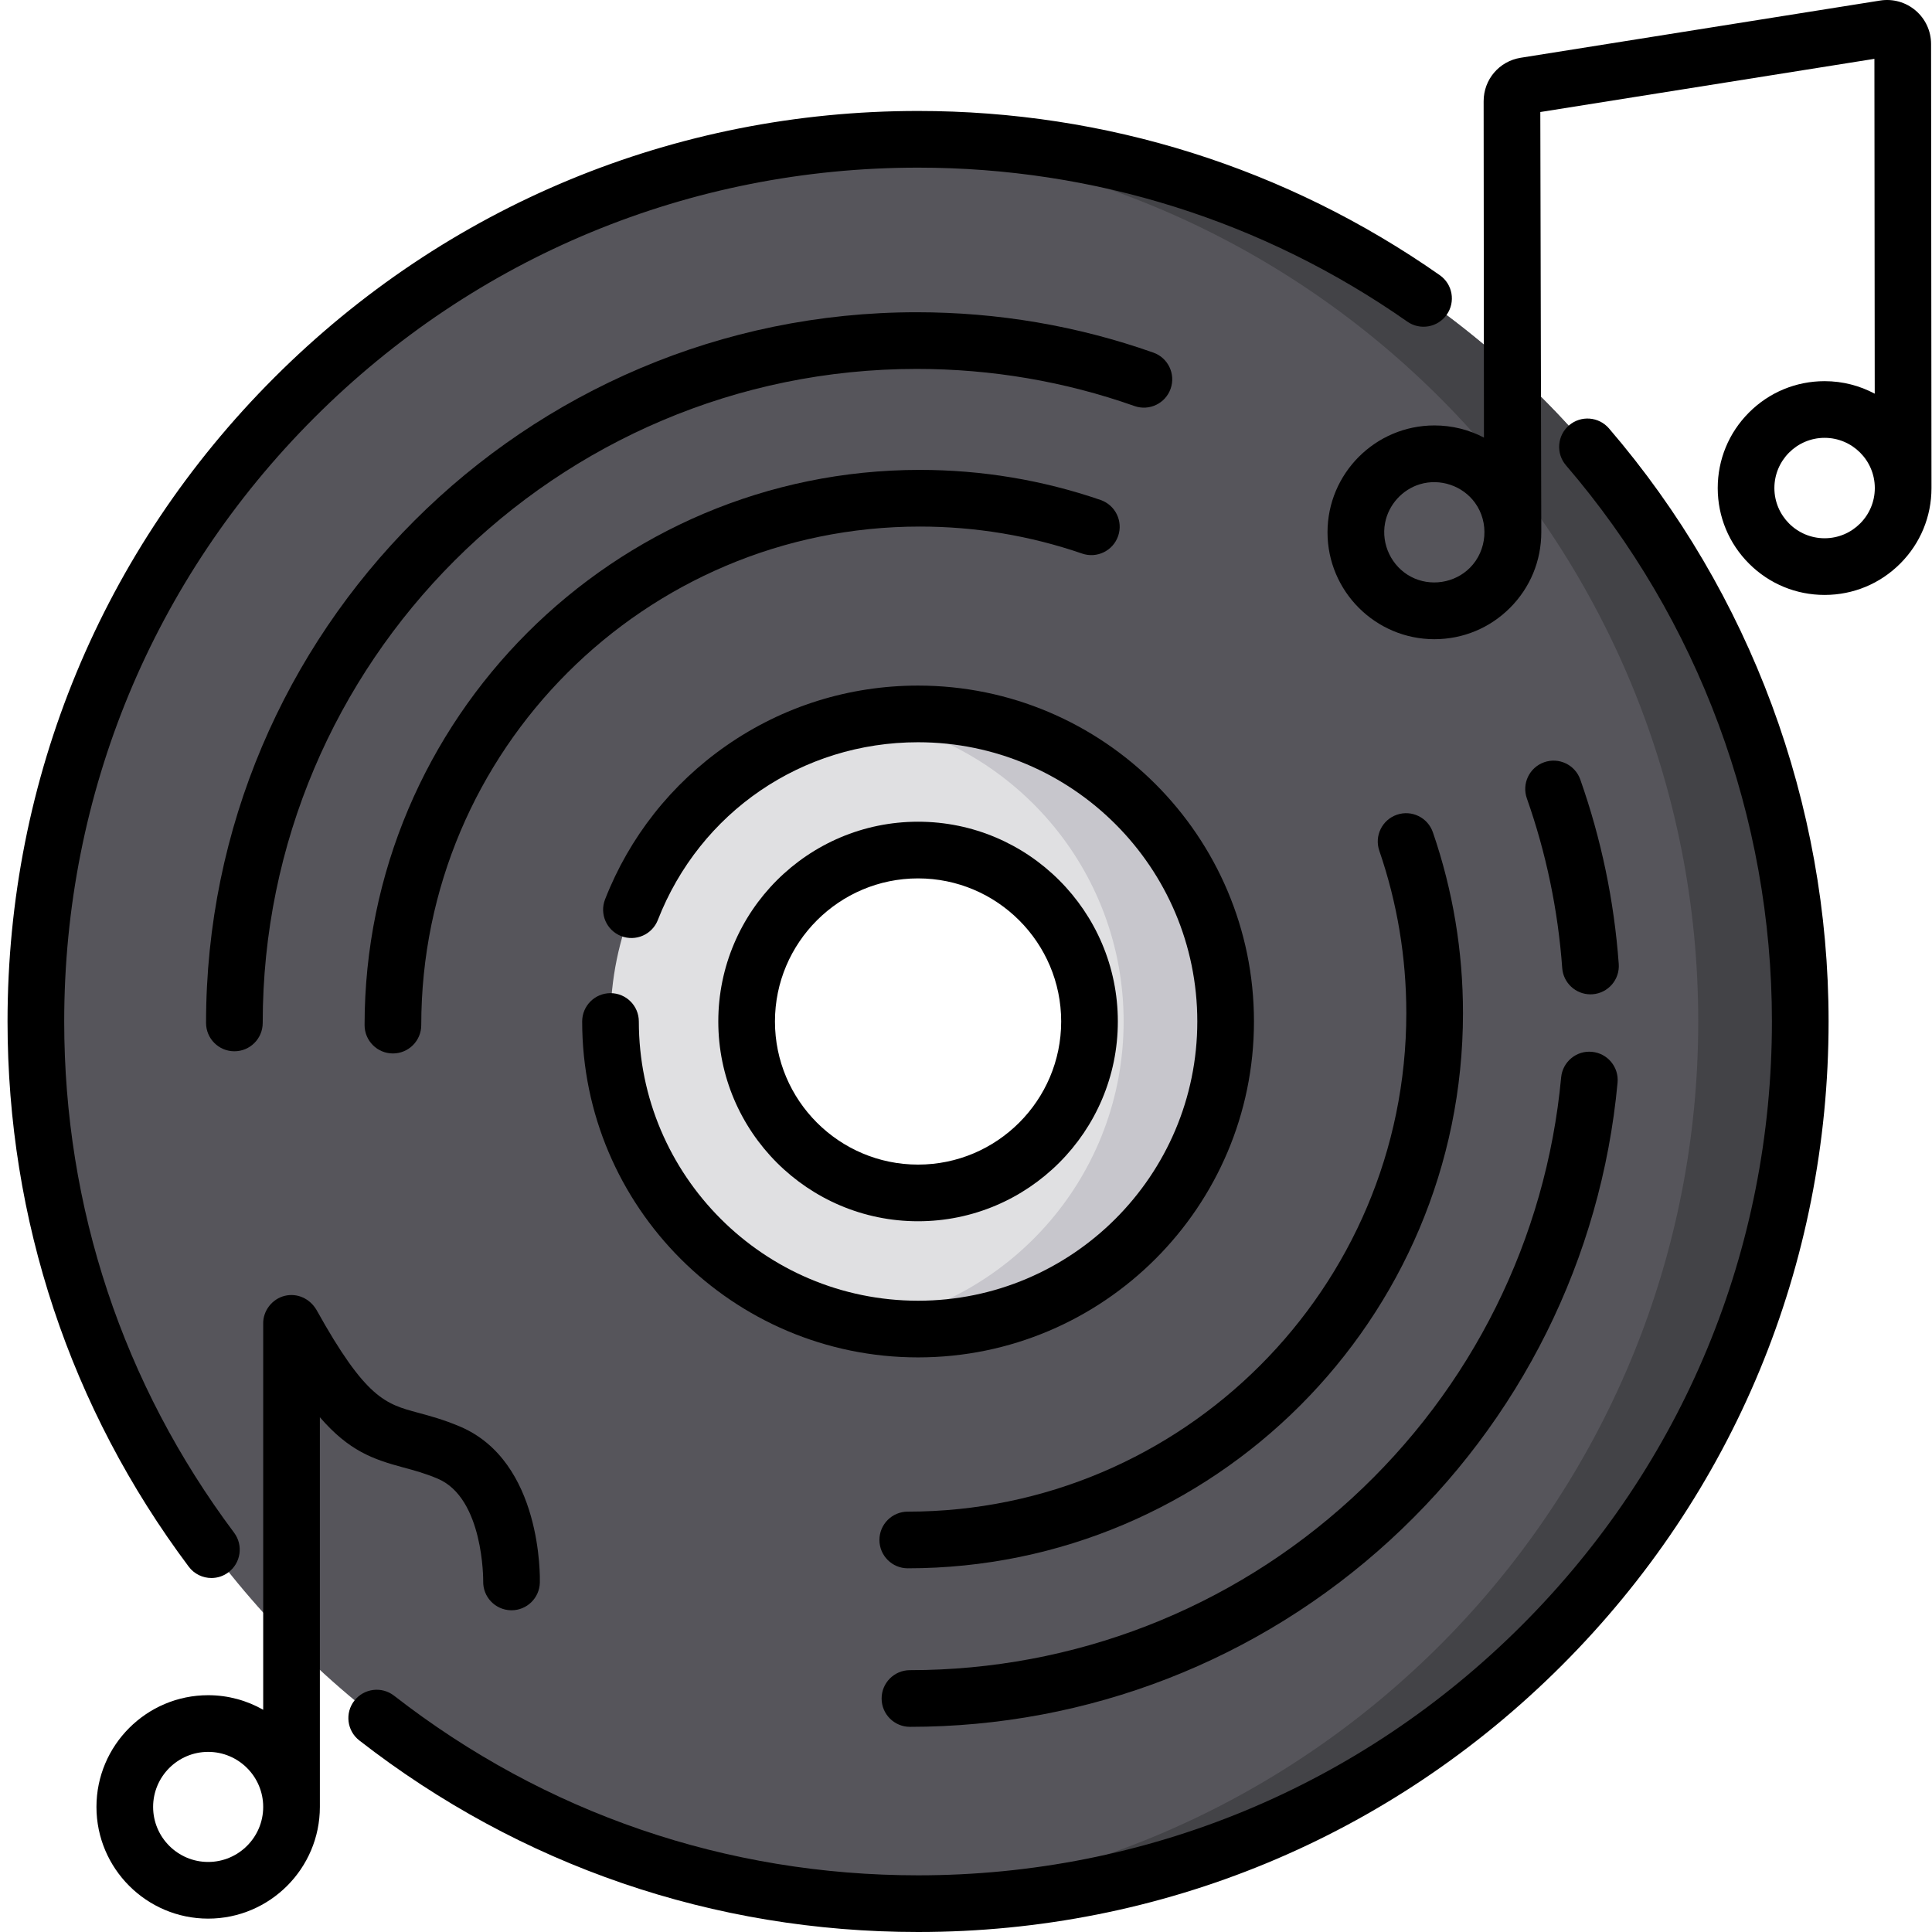
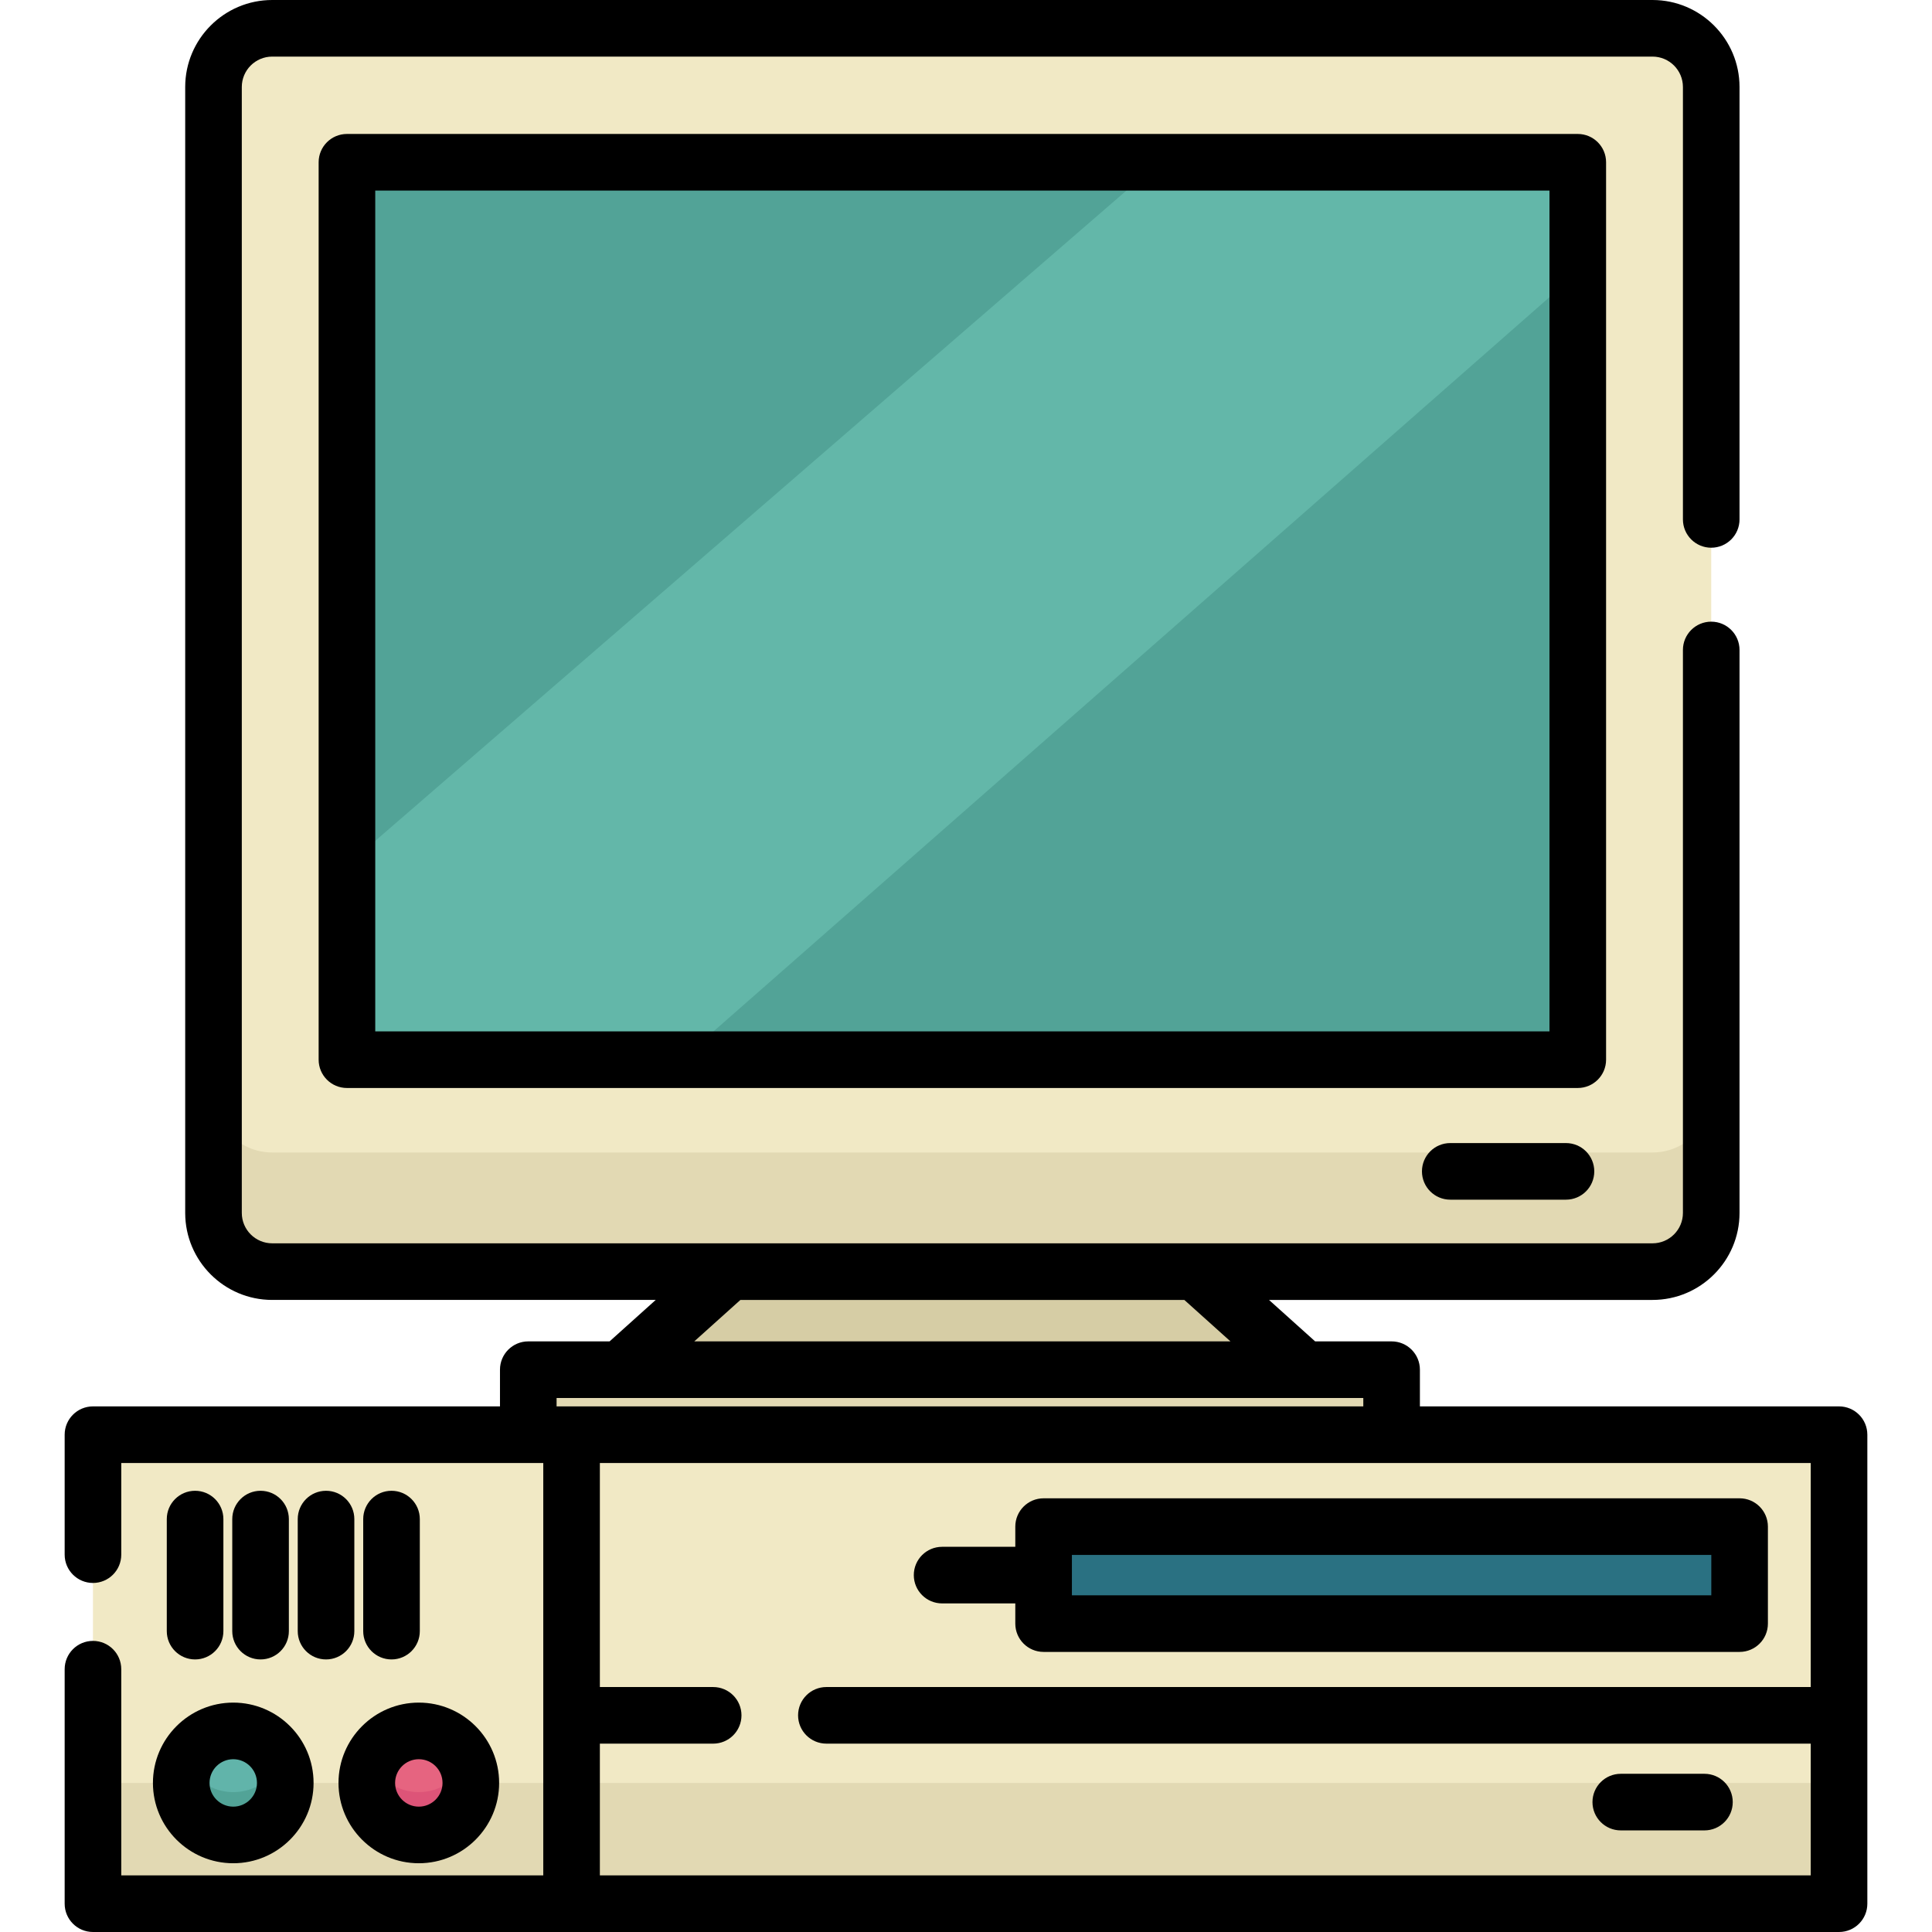
- <svg xmlns="http://www.w3.org/2000/svg" height="511pt" viewBox="-1 0 511 511.999" width="511pt">
-   <path d="m241.797 36.914c-129.117 0-233.789 104.672-233.789 233.789s104.672 233.789 233.789 233.789 233.789-104.672 233.789-233.789-104.672-233.789-233.789-233.789zm0 279.223c-25.09 0-45.434-20.34-45.434-45.434 0-25.09 20.344-45.434 45.434-45.434 25.094 0 45.434 20.344 45.434 45.434 0 25.094-20.34 45.434-45.434 45.434zm0 0" fill="#56555b" />
-   <path d="m241.797 36.914c-4.539 0-9.043.145-13.516.398 122.824 7.004 220.273 108.812 220.273 233.391 0 124.582-97.449 226.387-220.273 233.391 4.473.258 8.977.398 13.516.398 129.117 0 233.789-104.668 233.789-233.785 0-129.117-104.672-233.793-233.789-233.793zm0 0" fill="#434347" />
-   <path d="m241.797 189.195c-45.016 0-81.508 36.492-81.508 81.508s36.492 81.508 81.508 81.508 81.508-36.492 81.508-81.508-36.492-81.508-81.508-81.508zm0 126.941c-25.09 0-45.434-20.34-45.434-45.434s20.344-45.434 45.434-45.434c25.094 0 45.434 20.344 45.434 45.434 0 25.094-20.34 45.434-45.434 45.434zm0 0" fill="#e0e0e2" />
-   <path d="m241.797 189.195c-4.605 0-9.117.402-13.516 1.137 38.582 6.441 67.992 39.961 67.992 80.371s-29.414 73.93-67.992 80.375c4.398.734 8.91 1.133 13.516 1.133 45.016 0 81.508-36.488 81.508-81.508 0-45.016-36.492-81.508-81.508-81.508zm0 0" fill="#c7c6cc" />
-   <path d="m356.703 397.109c-32.02 29.344-73.594 45.5-117.059 45.5-4.148 0-7.508 3.363-7.508 7.512 0 4.145 3.359 7.508 7.508 7.508 47.23 0 92.41-17.562 127.207-49.449 34.578-31.684 56-74.75 60.32-121.266.383-4.129-2.652-7.785-6.785-8.168-4.113-.406-7.785 2.652-8.168 6.781-3.977 42.793-23.691 82.422-55.516 111.582zm0 0" />
-   <path d="m419.988 263.508c.184 0 .367-.004.551-.02 4.137-.301 7.246-3.895 6.945-8.031-1.215-16.711-4.645-33.152-10.191-48.871-1.379-3.91-5.668-5.961-9.578-4.582-3.914 1.383-5.965 5.672-4.582 9.582 5.102 14.457 8.258 29.586 9.371 44.961.289 3.949 3.586 6.961 7.484 6.961zm0 0" />
-   <path d="m239.066 400.598c-4.148 0-7.508 3.359-7.508 7.508 0 4.148 3.359 7.508 7.508 7.508 81.133 0 147.141-66.008 147.141-147.141 0-16.41-2.684-32.527-7.977-47.902-1.352-3.922-5.617-6.008-9.547-4.656-3.918 1.348-6.004 5.621-4.652 9.543 4.75 13.801 7.156 28.273 7.156 43.016 0 72.855-59.27 132.125-132.121 132.125zm0 0" />
-   <path d="m299.148 107.602c3.906 1.383 8.199-.672 9.578-4.582 1.379-3.91-.672-8.199-4.582-9.578-20.098-7.098-41.195-10.695-62.699-10.695-103.852 0-188.34 84.492-188.34 188.34 0 4.148 3.359 7.512 7.508 7.512 4.148 0 7.508-3.363 7.508-7.512 0-95.57 77.754-173.32 173.324-173.32 19.797 0 39.211 3.309 57.703 9.836zm0 0" />
-   <path d="m102.629 279.176c4.145 0 7.508-3.363 7.508-7.512 0-72.852 59.27-132.121 132.121-132.121 14.742 0 29.215 2.41 43.02 7.16 3.922 1.348 8.191-.738 9.543-4.66 1.348-3.918-.738-8.191-4.656-9.543-15.379-5.289-31.496-7.973-47.906-7.973-81.133 0-147.141 66.004-147.141 147.137 0 4.148 3.363 7.512 7.512 7.512zm0 0" />
-   <path d="m414.305 112.73c-3.145 2.703-3.504 7.445-.801 10.59 35.191 40.961 54.574 93.301 54.574 147.383 0 60.441-23.539 117.266-66.277 160.004s-99.562 66.273-160.004 66.273c-50.828 0-98.844-16.457-138.855-47.598-3.273-2.547-7.988-1.957-10.535 1.312-2.547 3.273-1.961 7.992 1.312 10.539 42.672 33.211 93.879 50.766 148.078 50.766 64.453 0 125.051-25.098 170.625-70.676 45.574-45.574 70.672-106.168 70.672-170.621 0-57.672-20.668-113.488-58.199-157.168-2.703-3.145-7.445-3.508-10.59-.805zm0 0" />
-   <path d="m241.797 323.645c29.191 0 52.941-23.75 52.941-52.941s-23.75-52.941-52.941-52.941-52.941 23.75-52.941 52.941 23.75 52.941 52.941 52.941zm0-90.863c20.91 0 37.926 17.012 37.926 37.922 0 20.914-17.016 37.926-37.926 37.926s-37.926-17.012-37.926-37.926c0-20.91 17.016-37.922 37.926-37.922zm0 0" />
-   <path d="m54.531 418.188c1.566 0 3.145-.488 4.496-1.5 3.316-2.484 3.992-7.191 1.508-10.512-29.449-39.34-45.02-86.188-45.02-135.473 0-60.441 23.539-117.266 66.277-160.004s99.562-66.273 160.004-66.273c46.703 0 91.535 14.109 129.648 40.801 3.398 2.383 8.082 1.555 10.461-1.844 2.379-3.398 1.551-8.078-1.844-10.457-40.652-28.469-88.465-43.52-138.266-43.52-64.453 0-125.051 25.102-170.625 70.676s-70.672 106.168-70.672 170.621c0 52.559 16.602 102.516 48.016 144.477 1.473 1.969 3.73 3.008 6.016 3.008zm0 0" />
-   <path d="m241.797 359.723c49.086 0 89.016-39.934 89.016-89.02 0-49.082-39.93-89.016-89.016-89.016-18.273 0-35.832 5.496-50.781 15.895-14.602 10.16-25.723 24.254-32.168 40.762-1.512 3.863.398 8.219 4.262 9.727 3.867 1.508 8.219-.402 9.727-4.266 11.172-28.613 38.238-47.102 68.961-47.102 40.805 0 74 33.199 74 74 0 40.805-33.195 74-74 74-40.801 0-74-33.195-74-74 0-4.148-3.359-7.508-7.508-7.508-4.148 0-7.508 3.359-7.508 7.508 0 49.086 39.934 89.02 89.016 89.02zm0 0" />
-   <path d="m105.418 388.902c2.832.762 5.758 1.547 9.109 2.973 12.152 5.152 12.031 26.82 12.027 27.16-.109 4.137 3.152 7.582 7.293 7.699.074 0 .145.004.215.004 4.051 0 7.387-3.227 7.504-7.301.035-1.305.648-32.133-21.172-41.391-4.312-1.828-7.906-2.793-11.074-3.648-8.641-2.324-13.863-3.73-26.957-27.281-1.734-2.934-5.047-4.535-8.422-3.703-3.312.816-5.758 3.945-5.691 7.375v102.316c-4.309-2.449-9.285-3.859-14.586-3.859-16.324 0-29.602 13.281-29.602 29.605 0 16.32 13.281 29.602 29.602 29.602 16.324 0 29.605-13.281 29.605-29.602v-103.273c7.707 8.926 14.078 11.156 22.148 13.324zm-51.754 104.535c-8.043 0-14.586-6.543-14.586-14.586 0-8.043 6.543-14.586 14.586-14.586 8.043 0 14.586 6.543 14.586 14.586 0 8.043-6.543 14.586-14.586 14.586zm0 0" />
-   <path d="m510.363 129.312-.109-117.664c-.004-3.414-1.496-6.645-4.098-8.859-2.598-2.219-6.027-3.18-9.395-2.645l-95.258 15.164c-5.695.91-9.828 5.754-9.824 11.527l.082 89.129c-4.004-2.102-8.48-3.219-13.129-3.219-.012 0-.02 0-.027 0-15.621.016-28.312 12.73-28.301 28.352.016 15.609 12.719 28.297 28.324 28.297h.027c7.566-.008 14.676-2.961 20.02-8.316 5.348-5.355 8.285-12.469 8.281-20.035-.004-.984-.258-111.355-.258-111.355l88.539-14.094.086 88.738c-3.965-2.113-8.488-3.32-13.285-3.32-.008 0-.016 0-.023 0-7.566.008-14.676 2.961-20.023 8.316-5.344 5.355-8.281 12.473-8.277 20.035.008 7.566 2.961 14.676 8.316 20.023 5.348 5.336 12.453 8.277 20.008 8.277h.027c7.566-.008 14.676-2.961 20.02-8.316 5.344-5.352 8.285-12.469 8.277-20.035zm-122.316 21.156c-4.078 4.09-10.531 5.074-15.641 2.367-5.102-2.699-7.922-8.559-6.852-14.23.91-4.836 4.559-8.879 9.273-10.289 5.34-1.594 11.27.402 14.555 4.914 3.797 5.215 3.227 12.672-1.336 17.238zm94.004-7.824c-.004 0-.008 0-.012 0-7.332 0-13.301-5.961-13.309-13.293-.004-7.336 5.957-13.312 13.297-13.32h.012c7.332 0 13.297 5.965 13.305 13.297.008 7.336-5.957 13.312-13.293 13.316zm0 0" />
+ <svg xmlns="http://www.w3.org/2000/svg" version="1.1" id="Capa_1" x="0px" y="0px" viewBox="0 0 512 512" style="enable-background:new 0 0 512 512;" xml:space="preserve">
+   <polygon style="fill:#D6CDA5;" points="345.654,362.983 164.418,362.983 193.339,336.994 316.733,336.994 " />
+   <rect x="140" y="362.98" style="fill:#E2D9B3;" width="228.79" height="26.992" />
+   <path style="fill:#F1E9C5;" d="M437.938,336.994H72.134c-8.59,0-15.554-6.964-15.554-15.554V23.054  c0-8.59,6.964-15.554,15.554-15.554h365.804c8.59,0,15.554,6.964,15.554,15.554V321.44  C453.492,330.03,446.528,336.994,437.938,336.994z" />
+   <path style="fill:#E2D9B3;" d="M453.488,289.857v31.585c0,8.59-6.962,15.553-15.553,15.553H72.137  c-8.59,0-15.553-6.962-15.553-15.553v-31.585c0,8.59,6.962,15.563,15.553,15.563h365.797  C446.525,305.419,453.488,298.447,453.488,289.857z" />
+   <rect x="91.94" y="42.997" style="fill:#52A397;" width="326.18" height="237.83" />
+   <polygon style="fill:#63B7A9;" points="418.128,42.997 418.128,72.168 180.551,280.825 91.944,280.825 91.944,229.331   307.189,42.997 " />
+   <rect x="24.636" y="380.21" style="fill:#F1E9C5;" width="462.73" height="124.29" />
+   <rect x="24.636" y="472.5" style="fill:#E2D9B3;" width="462.73" height="32.01" />
+   <path style="fill:#52A397;" d="M75.602,472.498c0,7.612-6.172,13.784-13.791,13.784c-7.612,0-13.784-6.172-13.784-13.784  c0-2.022,0.433-3.944,1.22-5.675c2.164-4.788,6.973-8.116,12.563-8.116c5.597,0,10.407,3.327,12.564,8.116  C75.162,468.554,75.602,470.477,75.602,472.498z" />
+   <path style="fill:#61B4AA;" d="M74.375,466.823c-2.157,4.781-6.966,8.109-12.564,8.109c-5.59,0-10.4-3.327-12.563-8.109  c2.164-4.788,6.973-8.116,12.563-8.116C67.408,458.708,72.218,462.035,74.375,466.823z" />
+   <path style="fill:#DD5478;" d="M124.779,472.498c0,7.612-6.172,13.784-13.791,13.784c-7.612,0-13.784-6.172-13.784-13.784  c0-2.022,0.433-3.944,1.22-5.675c2.164-4.788,6.973-8.116,12.563-8.116c5.597,0,10.407,3.327,12.564,8.116  C124.339,468.554,124.779,470.477,124.779,472.498z" />
+   <path style="fill:#E66480;" d="M123.552,466.823c-2.157,4.781-6.966,8.109-12.564,8.109c-5.59,0-10.4-3.327-12.563-8.109  c2.164-4.788,6.973-8.116,12.563-8.116C116.585,458.708,121.395,462.035,123.552,466.823z" />
+   <rect x="276.57" y="404.57" style="fill:#2A7182;" width="184.45" height="25.707" />
+   <path d="M425.628,280.829V43.001c0-4.142-3.357-7.5-7.5-7.5H91.944c-4.143,0-7.5,3.358-7.5,7.5v237.828c0,4.142,3.357,7.5,7.5,7.5  h326.184C422.271,288.329,425.628,284.971,425.628,280.829z M410.628,273.329H99.444V50.501h311.184V273.329z" />
+   <path d="M487.364,372.709H376.29v-9.729c0-4.142-3.357-7.5-7.5-7.5h-20.265l-12.225-10.986h101.638  c12.712,0,23.055-10.342,23.055-23.054V172.247c0-4.142-3.357-7.5-7.5-7.5s-7.5,3.358-7.5,7.5V321.44  c0,4.441-3.613,8.054-8.055,8.054H316.733H193.339H72.134c-4.44,0-8.054-3.613-8.054-8.054V23.054c0-4.441,3.613-8.054,8.054-8.054  h365.804c4.441,0,8.055,3.613,8.055,8.054V137.65c0,4.142,3.357,7.5,7.5,7.5s7.5-3.358,7.5-7.5V23.054  C460.992,10.342,450.648,0,437.938,0H72.134C59.422,0,49.08,10.342,49.08,23.054V321.44c0,12.712,10.342,23.054,23.054,23.054  h101.639l-12.225,10.986H140c-4.143,0-7.5,3.358-7.5,7.5v9.729H24.636c-4.143,0-7.5,3.358-7.5,7.5V412c0,4.142,3.357,7.5,7.5,7.5  s7.5-3.358,7.5-7.5v-24.291H139.99c0.003,0,0.006,0,0.01,0s0.006,0,0.01,0h3.961V497H32.136v-54.645c0-4.142-3.357-7.5-7.5-7.5  s-7.5,3.358-7.5,7.5V504.5c0,4.142,3.357,7.5,7.5,7.5h462.729c4.143,0,7.5-3.358,7.5-7.5V380.209  C494.864,376.067,491.507,372.709,487.364,372.709z M196.214,344.494h117.645l12.225,10.986H183.989L196.214,344.494z M147.5,370.48  h16.881c0.013,0,0.025,0.003,0.038,0.003h181.234c0.013,0,0.025-0.003,0.038-0.003h15.599v2.229H147.5V370.48z M479.864,387.709  v59.373H219c-4.143,0-7.5,3.358-7.5,7.5s3.357,7.5,7.5,7.5h260.864V497H158.971v-34.917H189c4.143,0,7.5-3.358,7.5-7.5  s-3.357-7.5-7.5-7.5h-30.029V387.71h320.893V387.709z" />
+   <path d="M59.2,432.267v-29.693c0-4.142-3.357-7.5-7.5-7.5s-7.5,3.358-7.5,7.5v29.693c0,4.142,3.357,7.5,7.5,7.5  S59.2,436.409,59.2,432.267z" />
+   <path d="M69.052,439.767c4.143,0,7.5-3.358,7.5-7.5v-29.693c0-4.142-3.357-7.5-7.5-7.5s-7.5,3.358-7.5,7.5v29.693  C61.552,436.409,64.909,439.767,69.052,439.767z" />
+   <path d="M86.403,395.074c-4.143,0-7.5,3.358-7.5,7.5v29.693c0,4.142,3.357,7.5,7.5,7.5s7.5-3.358,7.5-7.5v-29.693  C93.903,398.432,90.546,395.074,86.403,395.074z" />
+   <path d="M111.255,432.267v-29.693c0-4.142-3.357-7.5-7.5-7.5s-7.5,3.358-7.5,7.5v29.693c0,4.142,3.357,7.5,7.5,7.5  S111.255,436.409,111.255,432.267z" />
+   <path d="M61.814,493.78c11.736,0,21.285-9.548,21.285-21.285s-9.549-21.286-21.285-21.286s-21.285,9.549-21.285,21.286  S50.078,493.78,61.814,493.78z M61.814,466.209c3.466,0,6.285,2.82,6.285,6.286s-2.819,6.285-6.285,6.285s-6.285-2.819-6.285-6.285  S58.349,466.209,61.814,466.209z" />
+   <path d="M89.706,472.495c0,11.737,9.549,21.285,21.285,21.285s21.285-9.548,21.285-21.285s-9.549-21.286-21.285-21.286  S89.706,460.758,89.706,472.495z M110.991,466.209c3.466,0,6.285,2.82,6.285,6.286s-2.819,6.285-6.285,6.285  s-6.285-2.819-6.285-6.285S107.525,466.209,110.991,466.209z" />
+   <path d="M451.695,470.075h-22.173c-4.143,0-7.5,3.358-7.5,7.5s3.357,7.5,7.5,7.5h22.173c4.143,0,7.5-3.358,7.5-7.5  S455.838,470.075,451.695,470.075z" />
+   <path d="M384.333,302.925c-4.143,0-7.5,3.358-7.5,7.5s3.357,7.5,7.5,7.5H415c4.143,0,7.5-3.358,7.5-7.5s-3.357-7.5-7.5-7.5H384.333z  " />
+   <path d="M249.667,424.92h19.398v5.354c0,4.142,3.357,7.5,7.5,7.5h184.448c4.143,0,7.5-3.358,7.5-7.5v-25.707  c0-4.142-3.357-7.5-7.5-7.5H276.565c-4.143,0-7.5,3.358-7.5,7.5v5.354h-19.398c-4.143,0-7.5,3.358-7.5,7.5  S245.524,424.92,249.667,424.92z M284.065,412.066h169.448v10.707H284.065V412.066z" />
+   <g>
+ </g>
+   <g>
+ </g>
+   <g>
+ </g>
+   <g>
+ </g>
+   <g>
+ </g>
+   <g>
+ </g>
+   <g>
+ </g>
+   <g>
+ </g>
+   <g>
+ </g>
+   <g>
+ </g>
+   <g>
+ </g>
+   <g>
+ </g>
+   <g>
+ </g>
+   <g>
+ </g>
+   <g>
+ </g>
</svg>
